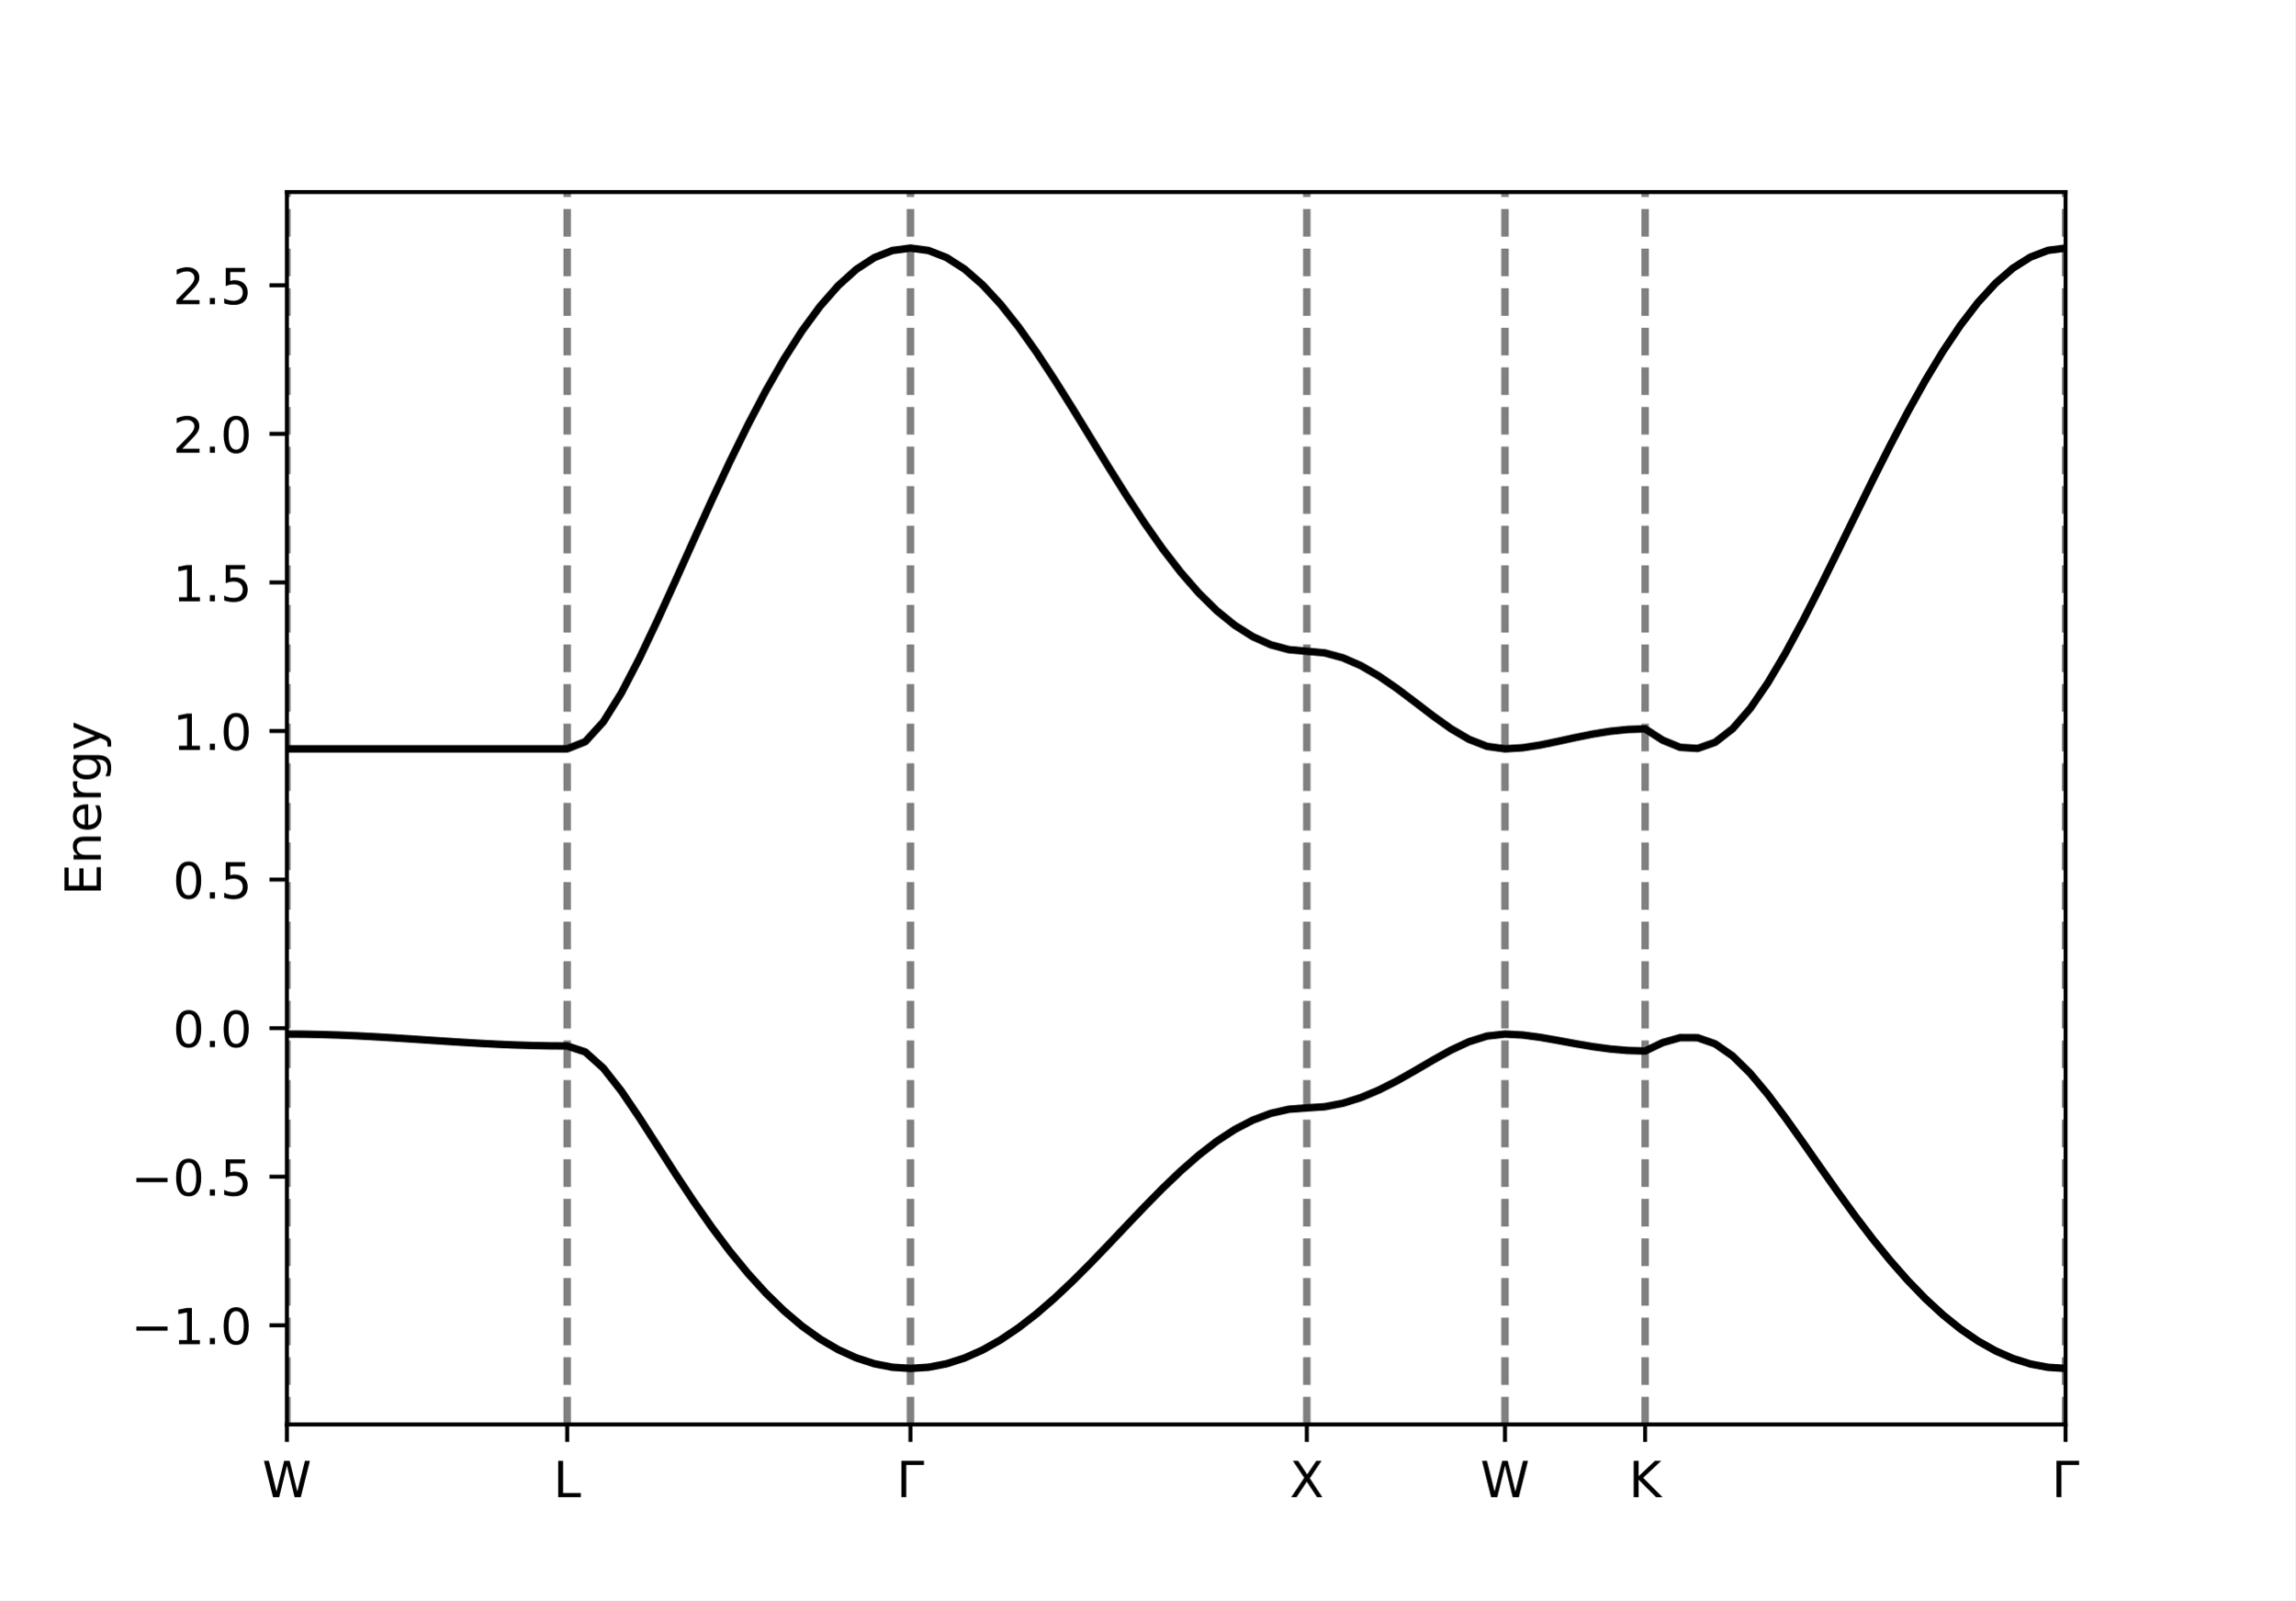
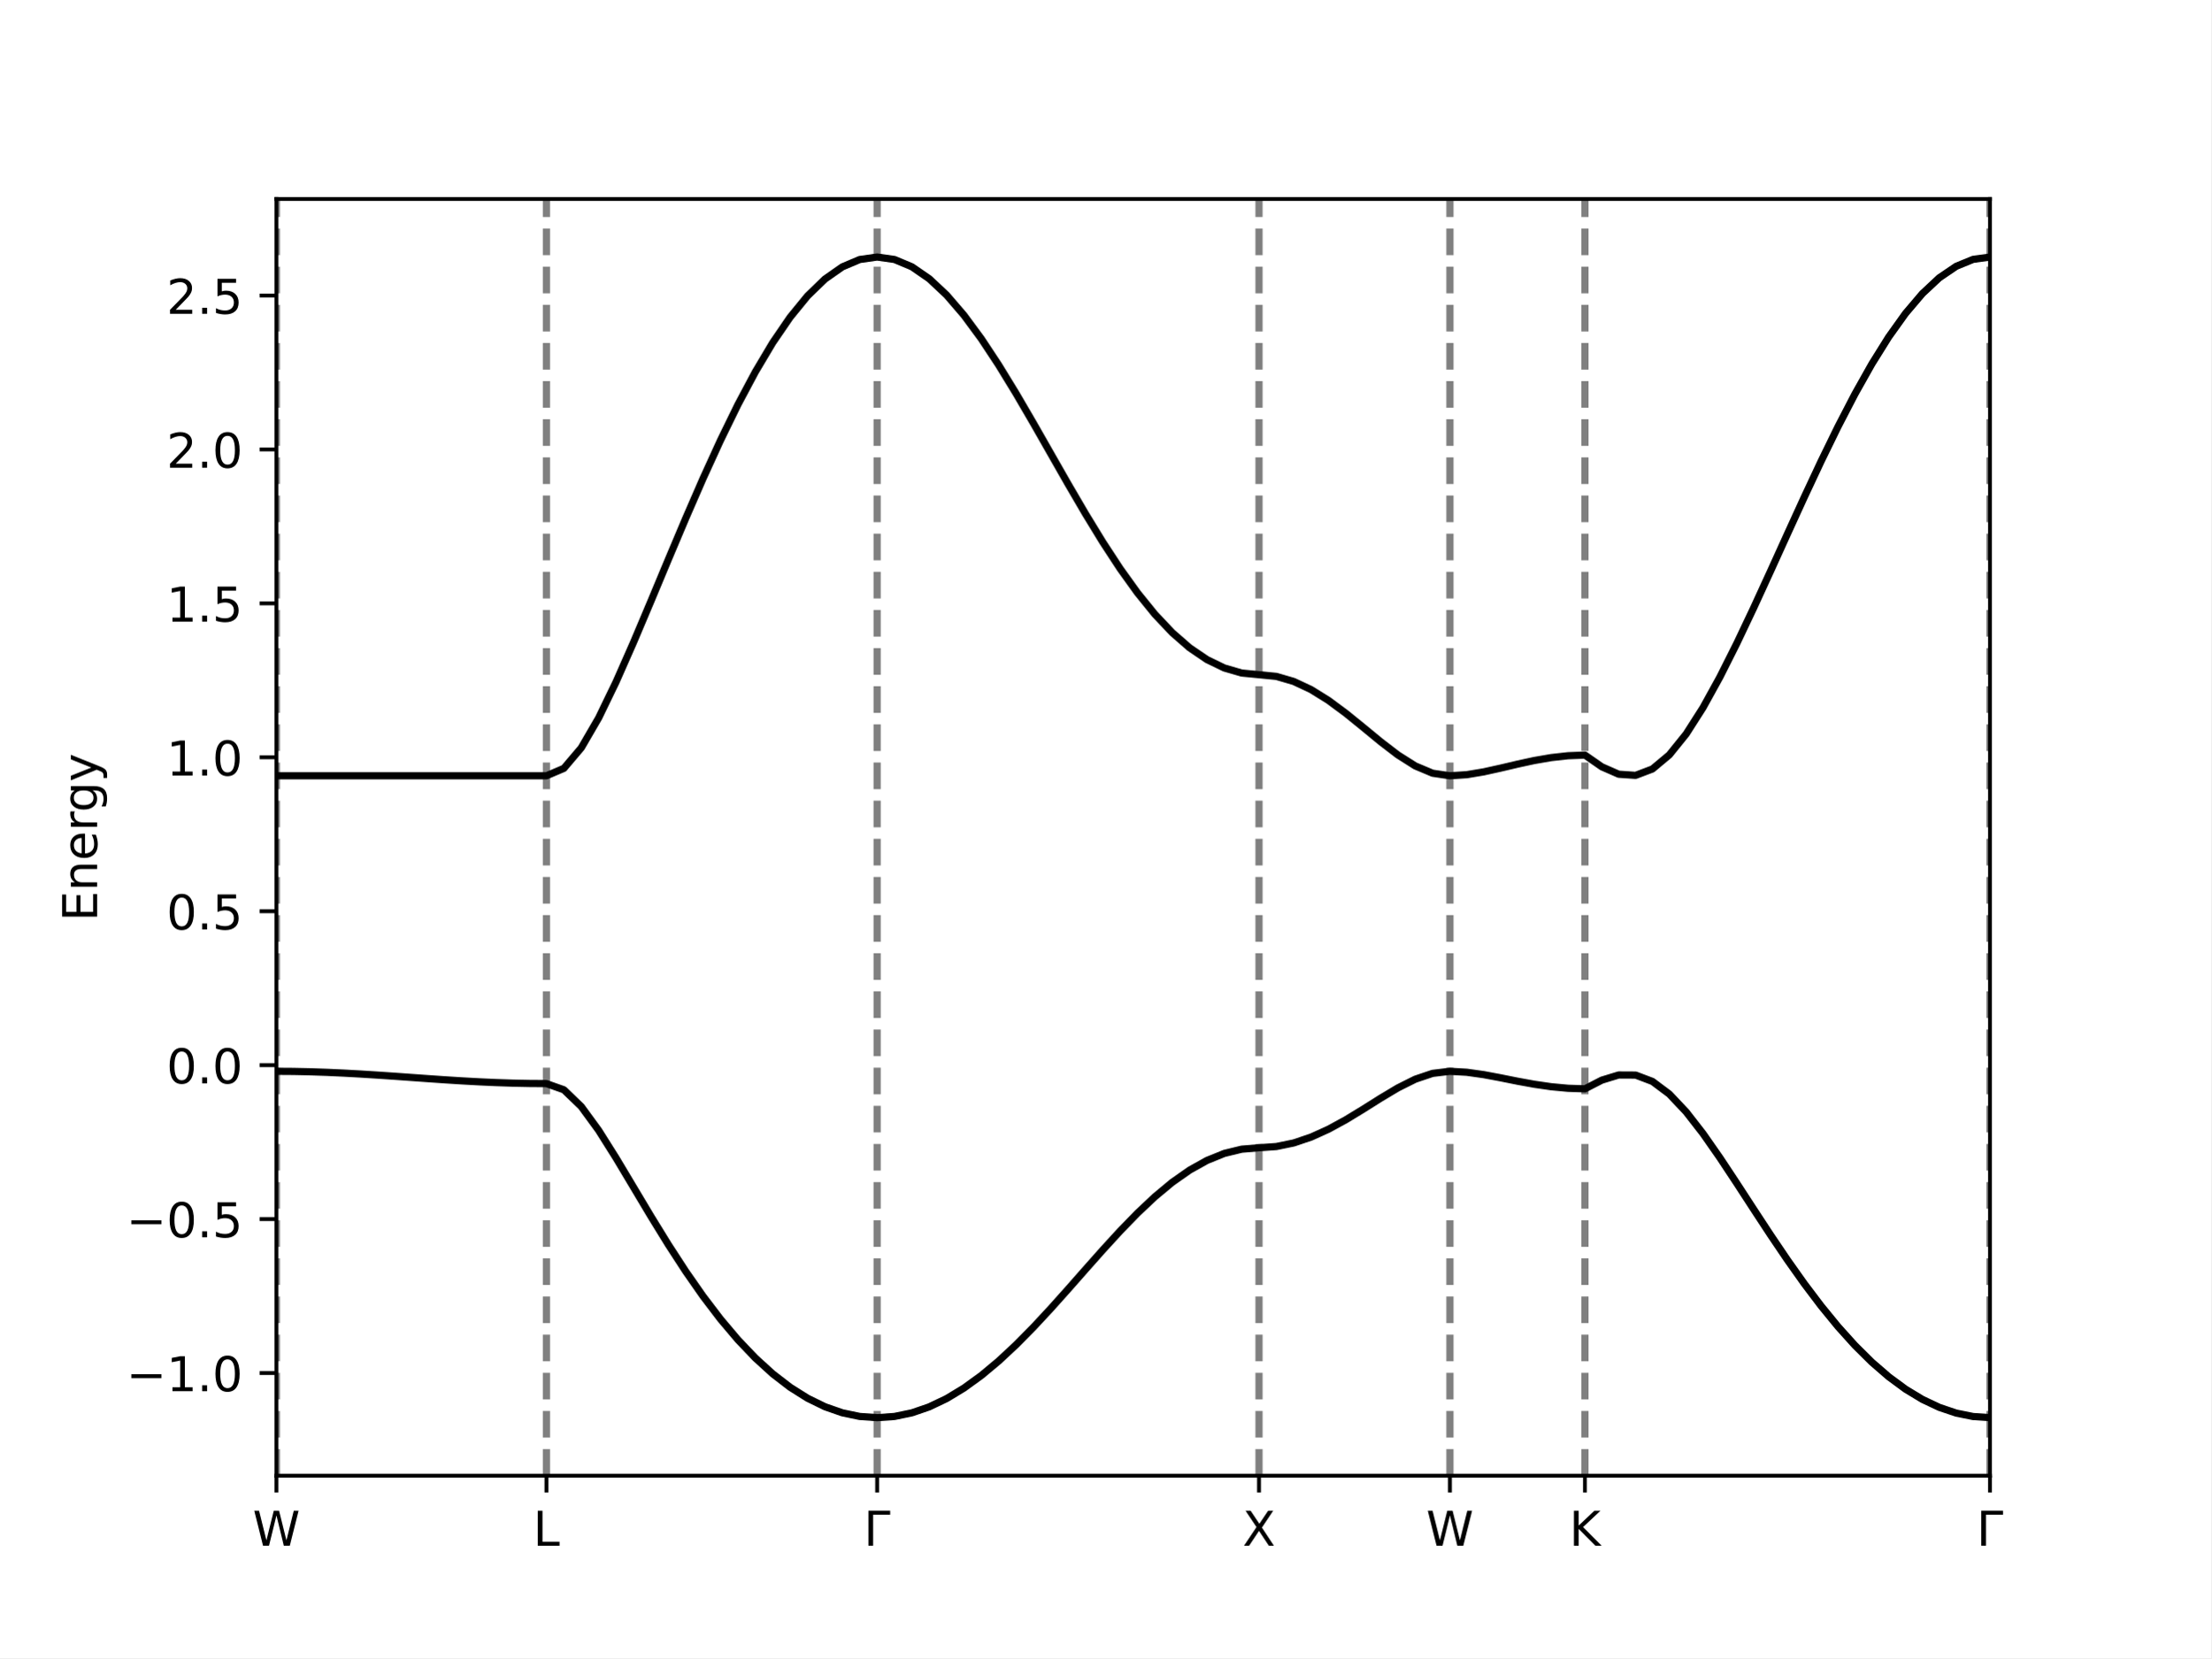
- <svg xmlns="http://www.w3.org/2000/svg" xmlns:xlink="http://www.w3.org/1999/xlink" width="460.8pt" height="321.36pt" viewBox="0 0 460.8 321.36" version="1.1">
+ <svg xmlns="http://www.w3.org/2000/svg" xmlns:xlink="http://www.w3.org/1999/xlink" width="460.8pt" height="345.6pt" viewBox="0 0 460.8 345.6" version="1.1">
  <defs>
    <style type="text/css">*{stroke-linejoin: round; stroke-linecap: butt}</style>
  </defs>
  <g id="figure_1">
    <g id="patch_1">
-       <path d="M 0 321.36  L 460.8 321.36  L 460.8 0  L 0 0  z " style="fill: #ffffff" />
+       <path d="M 0 345.6  L 460.8 345.6  L 460.8 0  L 0 0  z " style="fill: #ffffff" />
    </g>
    <g id="axes_1">
      <g id="patch_2">
-         <path d="M 57.6 286.01  L 414.72 286.01  L 414.72 38.563  L 57.6 38.563  z " style="fill: #ffffff" />
+         <path d="M 57.6 307.584  L 414.72 307.584  L 414.72 41.472  L 57.6 41.472  z " style="fill: #ffffff" />
      </g>
      <g id="matplotlib.axis_1">
        <g id="xtick_1">
          <g id="line2d_1">
            <defs>
-               <path id="m7ad0f50689" d="M 0 0  L 0 3.5  " style="stroke: #000000; stroke-width: 0.8" />
+               <path id="mcd73b221c0" d="M 0 0  L 0 3.5  " style="stroke: #000000; stroke-width: 0.8" />
            </defs>
            <g>
-               <use xlink:href="#m7ad0f50689" x="57.6" y="286.01" style="stroke: #000000; stroke-width: 0.8" />
+               <use xlink:href="#mcd73b221c0" x="57.6" y="307.584" style="stroke: #000000; stroke-width: 0.8" />
            </g>
          </g>
          <g id="text_1">
-             <g transform="translate(52.65625 300.6088) scale(0.1 -0.1)">
+             <g transform="translate(52.65625 322.1824) scale(0.1 -0.1)">
              <defs>
                <path id="DejaVuSans-57" d="M 213 4666  L 850 4666  L 1831 722  L 2809 4666  L 3519 4666  L 4500 722  L 5478 4666  L 6119 4666  L 4947 0  L 4153 0  L 3169 4050  L 2175 0  L 1381 0  L 213 4666  z " transform="scale(0.015625)" />
              </defs>
              <use xlink:href="#DejaVuSans-57" />
            </g>
          </g>
        </g>
        <g id="xtick_2">
          <g id="line2d_2">
            <g>
-               <use xlink:href="#m7ad0f50689" x="113.874" y="286.01" style="stroke: #000000; stroke-width: 0.8" />
+               <use xlink:href="#mcd73b221c0" x="113.874" y="307.584" style="stroke: #000000; stroke-width: 0.8" />
            </g>
          </g>
          <g id="text_2">
-             <g transform="translate(111.0883 300.6088) scale(0.1 -0.1)">
+             <g transform="translate(111.0883 322.1824) scale(0.1 -0.1)">
              <defs>
                <path id="DejaVuSans-4c" d="M 628 4666  L 1259 4666  L 1259 531  L 3531 531  L 3531 0  L 628 0  L 628 4666  z " transform="scale(0.015625)" />
              </defs>
              <use xlink:href="#DejaVuSans-4c" />
            </g>
          </g>
        </g>
        <g id="xtick_3">
          <g id="line2d_3">
            <g>
-               <use xlink:href="#m7ad0f50689" x="182.796" y="286.01" style="stroke: #000000; stroke-width: 0.8" />
+               <use xlink:href="#mcd73b221c0" x="182.796" y="307.584" style="stroke: #000000; stroke-width: 0.8" />
            </g>
          </g>
          <g id="text_3">
-             <g transform="translate(179.9958 300.6088) scale(0.1 -0.1)">
+             <g transform="translate(179.9958 322.1824) scale(0.1 -0.1)">
              <defs>
                <path id="DejaVuSans-393" d="M 628 0  L 628 4666  L 3531 4666  L 3531 4134  L 1259 4134  L 1259 0  L 628 0  z " transform="scale(0.015625)" />
              </defs>
              <use xlink:href="#DejaVuSans-393" transform="translate(0 0.09375)" />
            </g>
          </g>
        </g>
        <g id="xtick_4">
          <g id="line2d_4">
            <g>
-               <use xlink:href="#m7ad0f50689" x="262.38" y="286.01" style="stroke: #000000; stroke-width: 0.8" />
+               <use xlink:href="#mcd73b221c0" x="262.38" y="307.584" style="stroke: #000000; stroke-width: 0.8" />
            </g>
          </g>
          <g id="text_4">
-             <g transform="translate(258.9546 300.6088) scale(0.1 -0.1)">
+             <g transform="translate(258.9546 322.1824) scale(0.1 -0.1)">
              <defs>
                <path id="DejaVuSans-58" d="M 403 4666  L 1081 4666  L 2241 2931  L 3406 4666  L 4084 4666  L 2584 2425  L 4184 0  L 3506 0  L 2194 1984  L 872 0  L 191 0  L 1856 2491  L 403 4666  z " transform="scale(0.015625)" />
              </defs>
              <use xlink:href="#DejaVuSans-58" />
            </g>
          </g>
        </g>
        <g id="xtick_5">
          <g id="line2d_5">
            <g>
-               <use xlink:href="#m7ad0f50689" x="302.172" y="286.01" style="stroke: #000000; stroke-width: 0.8" />
+               <use xlink:href="#mcd73b221c0" x="302.172" y="307.584" style="stroke: #000000; stroke-width: 0.8" />
            </g>
          </g>
          <g id="text_5">
-             <g transform="translate(297.2278 300.6088) scale(0.1 -0.1)">
+             <g transform="translate(297.2278 322.1824) scale(0.1 -0.1)">
              <use xlink:href="#DejaVuSans-57" />
            </g>
          </g>
        </g>
        <g id="xtick_6">
          <g id="line2d_6">
            <g>
-               <use xlink:href="#m7ad0f50689" x="330.309" y="286.01" style="stroke: #000000; stroke-width: 0.8" />
+               <use xlink:href="#mcd73b221c0" x="330.309" y="307.584" style="stroke: #000000; stroke-width: 0.8" />
            </g>
          </g>
          <g id="text_6">
-             <g transform="translate(327.0297 300.6088) scale(0.1 -0.1)">
+             <g transform="translate(327.0297 322.1824) scale(0.1 -0.1)">
              <defs>
                <path id="DejaVuSans-4b" d="M 628 4666  L 1259 4666  L 1259 2694  L 3353 4666  L 4166 4666  L 1850 2491  L 4331 0  L 3500 0  L 1259 2247  L 1259 0  L 628 0  L 628 4666  z " transform="scale(0.015625)" />
              </defs>
              <use xlink:href="#DejaVuSans-4b" />
            </g>
          </g>
        </g>
        <g id="xtick_7">
          <g id="line2d_7">
            <g>
-               <use xlink:href="#m7ad0f50689" x="414.72" y="286.01" style="stroke: #000000; stroke-width: 0.8" />
+               <use xlink:href="#mcd73b221c0" x="414.72" y="307.584" style="stroke: #000000; stroke-width: 0.8" />
            </g>
          </g>
          <g id="text_7">
-             <g transform="translate(411.92 300.6088) scale(0.1 -0.1)">
+             <g transform="translate(411.92 322.1824) scale(0.1 -0.1)">
              <use xlink:href="#DejaVuSans-393" transform="translate(0 0.09375)" />
            </g>
          </g>
        </g>
      </g>
      <g id="matplotlib.axis_2">
        <g id="ytick_1">
          <g id="line2d_8">
            <defs>
-               <path id="mf1db0ad28c" d="M 0 0  L -3.5 0  " style="stroke: #000000; stroke-width: 0.8" />
+               <path id="m9cd5016b59" d="M 0 0  L -3.5 0  " style="stroke: #000000; stroke-width: 0.8" />
            </defs>
            <g>
-               <use xlink:href="#mf1db0ad28c" x="57.6" y="266.105" style="stroke: #000000; stroke-width: 0.8" />
+               <use xlink:href="#m9cd5016b59" x="57.6" y="286.177" style="stroke: #000000; stroke-width: 0.8" />
            </g>
          </g>
          <g id="text_8">
-             <g transform="translate(26.31719 269.9045) scale(0.1 -0.1)">
+             <g transform="translate(26.31719 289.9767) scale(0.1 -0.1)">
              <defs>
                <path id="DejaVuSans-2212" d="M 678 2272  L 4684 2272  L 4684 1741  L 678 1741  L 678 2272  z " transform="scale(0.015625)" />
                <path id="DejaVuSans-31" d="M 794 531  L 1825 531  L 1825 4091  L 703 3866  L 703 4441  L 1819 4666  L 2450 4666  L 2450 531  L 3481 531  L 3481 0  L 794 0  L 794 531  z " transform="scale(0.015625)" />
                <path id="DejaVuSans-2e" d="M 684 794  L 1344 794  L 1344 0  L 684 0  L 684 794  z " transform="scale(0.015625)" />
                <path id="DejaVuSans-30" d="M 2034 4250  Q 1547 4250 1301 3770  Q 1056 3291 1056 2328  Q 1056 1369 1301 889  Q 1547 409 2034 409  Q 2525 409 2770 889  Q 3016 1369 3016 2328  Q 3016 3291 2770 3770  Q 2525 4250 2034 4250  z M 2034 4750  Q 2819 4750 3233 4129  Q 3647 3509 3647 2328  Q 3647 1150 3233 529  Q 2819 -91 2034 -91  Q 1250 -91 836 529  Q 422 1150 422 2328  Q 422 3509 836 4129  Q 1250 4750 2034 4750  z " transform="scale(0.015625)" />
              </defs>
              <use xlink:href="#DejaVuSans-2212" />
              <use xlink:href="#DejaVuSans-31" x="83.789" />
              <use xlink:href="#DejaVuSans-2e" x="147.412" />
              <use xlink:href="#DejaVuSans-30" x="179.199" />
            </g>
          </g>
        </g>
        <g id="ytick_2">
          <g id="line2d_9">
            <g>
-               <use xlink:href="#mf1db0ad28c" x="57.6" y="236.272" style="stroke: #000000; stroke-width: 0.8" />
+               <use xlink:href="#m9cd5016b59" x="57.6" y="254.094" style="stroke: #000000; stroke-width: 0.8" />
            </g>
          </g>
          <g id="text_9">
-             <g transform="translate(26.31719 240.0716) scale(0.1 -0.1)">
+             <g transform="translate(26.31719 257.8935) scale(0.1 -0.1)">
              <defs>
                <path id="DejaVuSans-35" d="M 691 4666  L 3169 4666  L 3169 4134  L 1269 4134  L 1269 2991  Q 1406 3038 1543 3061  Q 1681 3084 1819 3084  Q 2600 3084 3056 2656  Q 3513 2228 3513 1497  Q 3513 744 3044 326  Q 2575 -91 1722 -91  Q 1428 -91 1123 -41  Q 819 9 494 109  L 494 744  Q 775 591 1075 516  Q 1375 441 1709 441  Q 2250 441 2565 725  Q 2881 1009 2881 1497  Q 2881 1984 2565 2268  Q 2250 2553 1709 2553  Q 1456 2553 1204 2497  Q 953 2441 691 2322  L 691 4666  z " transform="scale(0.015625)" />
              </defs>
              <use xlink:href="#DejaVuSans-2212" />
              <use xlink:href="#DejaVuSans-30" x="83.789" />
              <use xlink:href="#DejaVuSans-2e" x="147.412" />
              <use xlink:href="#DejaVuSans-35" x="179.199" />
            </g>
          </g>
        </g>
        <g id="ytick_3">
          <g id="line2d_10">
            <g>
-               <use xlink:href="#mf1db0ad28c" x="57.6" y="206.44" style="stroke: #000000; stroke-width: 0.8" />
+               <use xlink:href="#m9cd5016b59" x="57.6" y="222.011" style="stroke: #000000; stroke-width: 0.8" />
            </g>
          </g>
          <g id="text_10">
-             <g transform="translate(34.69687 210.2387) scale(0.1 -0.1)">
+             <g transform="translate(34.69687 225.8103) scale(0.1 -0.1)">
              <use xlink:href="#DejaVuSans-30" />
              <use xlink:href="#DejaVuSans-2e" x="63.623" />
              <use xlink:href="#DejaVuSans-30" x="95.41" />
            </g>
          </g>
        </g>
        <g id="ytick_4">
          <g id="line2d_11">
            <g>
-               <use xlink:href="#mf1db0ad28c" x="57.6" y="176.607" style="stroke: #000000; stroke-width: 0.8" />
+               <use xlink:href="#m9cd5016b59" x="57.6" y="189.928" style="stroke: #000000; stroke-width: 0.8" />
            </g>
          </g>
          <g id="text_11">
-             <g transform="translate(34.69687 180.4058) scale(0.1 -0.1)">
+             <g transform="translate(34.69687 193.7271) scale(0.1 -0.1)">
              <use xlink:href="#DejaVuSans-30" />
              <use xlink:href="#DejaVuSans-2e" x="63.623" />
              <use xlink:href="#DejaVuSans-35" x="95.41" />
            </g>
          </g>
        </g>
        <g id="ytick_5">
          <g id="line2d_12">
            <g>
-               <use xlink:href="#mf1db0ad28c" x="57.6" y="146.774" style="stroke: #000000; stroke-width: 0.8" />
+               <use xlink:href="#m9cd5016b59" x="57.6" y="157.845" style="stroke: #000000; stroke-width: 0.8" />
            </g>
          </g>
          <g id="text_12">
-             <g transform="translate(34.69687 150.5729) scale(0.1 -0.1)">
+             <g transform="translate(34.69687 161.644) scale(0.1 -0.1)">
              <use xlink:href="#DejaVuSans-31" />
              <use xlink:href="#DejaVuSans-2e" x="63.623" />
              <use xlink:href="#DejaVuSans-30" x="95.41" />
            </g>
          </g>
        </g>
        <g id="ytick_6">
          <g id="line2d_13">
            <g>
-               <use xlink:href="#mf1db0ad28c" x="57.6" y="116.941" style="stroke: #000000; stroke-width: 0.8" />
+               <use xlink:href="#m9cd5016b59" x="57.6" y="125.762" style="stroke: #000000; stroke-width: 0.8" />
            </g>
          </g>
          <g id="text_13">
-             <g transform="translate(34.69687 120.74) scale(0.1 -0.1)">
+             <g transform="translate(34.69687 129.5608) scale(0.1 -0.1)">
              <use xlink:href="#DejaVuSans-31" />
              <use xlink:href="#DejaVuSans-2e" x="63.623" />
              <use xlink:href="#DejaVuSans-35" x="95.41" />
            </g>
          </g>
        </g>
        <g id="ytick_7">
          <g id="line2d_14">
            <g>
-               <use xlink:href="#mf1db0ad28c" x="57.6" y="87.108" style="stroke: #000000; stroke-width: 0.8" />
+               <use xlink:href="#m9cd5016b59" x="57.6" y="93.678" style="stroke: #000000; stroke-width: 0.8" />
            </g>
          </g>
          <g id="text_14">
-             <g transform="translate(34.69687 90.90709) scale(0.1 -0.1)">
+             <g transform="translate(34.69687 97.47759) scale(0.1 -0.1)">
              <defs>
                <path id="DejaVuSans-32" d="M 1228 531  L 3431 531  L 3431 0  L 469 0  L 469 531  Q 828 903 1448 1529  Q 2069 2156 2228 2338  Q 2531 2678 2651 2914  Q 2772 3150 2772 3378  Q 2772 3750 2511 3984  Q 2250 4219 1831 4219  Q 1534 4219 1204 4116  Q 875 4013 500 3803  L 500 4441  Q 881 4594 1212 4672  Q 1544 4750 1819 4750  Q 2544 4750 2975 4387  Q 3406 4025 3406 3419  Q 3406 3131 3298 2873  Q 3191 2616 2906 2266  Q 2828 2175 2409 1742  Q 1991 1309 1228 531  z " transform="scale(0.015625)" />
              </defs>
              <use xlink:href="#DejaVuSans-32" />
              <use xlink:href="#DejaVuSans-2e" x="63.623" />
              <use xlink:href="#DejaVuSans-30" x="95.41" />
            </g>
          </g>
        </g>
        <g id="ytick_8">
          <g id="line2d_15">
            <g>
-               <use xlink:href="#mf1db0ad28c" x="57.6" y="57.275" style="stroke: #000000; stroke-width: 0.8" />
+               <use xlink:href="#m9cd5016b59" x="57.6" y="61.595" style="stroke: #000000; stroke-width: 0.8" />
            </g>
          </g>
          <g id="text_15">
-             <g transform="translate(34.69687 61.07418) scale(0.1 -0.1)">
+             <g transform="translate(34.69687 65.3944) scale(0.1 -0.1)">
              <use xlink:href="#DejaVuSans-32" />
              <use xlink:href="#DejaVuSans-2e" x="63.623" />
              <use xlink:href="#DejaVuSans-35" x="95.41" />
            </g>
          </g>
        </g>
        <g id="text_16">
-           <g transform="translate(20.2375 179.793) rotate(-90) scale(0.1 -0.1)">
+           <g transform="translate(20.2375 192.0342) rotate(-90) scale(0.1 -0.1)">
            <defs>
              <path id="DejaVuSans-45" d="M 628 4666  L 3578 4666  L 3578 4134  L 1259 4134  L 1259 2753  L 3481 2753  L 3481 2222  L 1259 2222  L 1259 531  L 3634 531  L 3634 0  L 628 0  L 628 4666  z " transform="scale(0.015625)" />
              <path id="DejaVuSans-6e" d="M 3513 2113  L 3513 0  L 2938 0  L 2938 2094  Q 2938 2591 2744 2837  Q 2550 3084 2163 3084  Q 1697 3084 1428 2787  Q 1159 2491 1159 1978  L 1159 0  L 581 0  L 581 3500  L 1159 3500  L 1159 2956  Q 1366 3272 1645 3428  Q 1925 3584 2291 3584  Q 2894 3584 3203 3211  Q 3513 2838 3513 2113  z " transform="scale(0.015625)" />
              <path id="DejaVuSans-65" d="M 3597 1894  L 3597 1613  L 953 1613  Q 991 1019 1311 708  Q 1631 397 2203 397  Q 2534 397 2845 478  Q 3156 559 3463 722  L 3463 178  Q 3153 47 2828 -22  Q 2503 -91 2169 -91  Q 1331 -91 842 396  Q 353 884 353 1716  Q 353 2575 817 3079  Q 1281 3584 2069 3584  Q 2775 3584 3186 3129  Q 3597 2675 3597 1894  z M 3022 2063  Q 3016 2534 2758 2815  Q 2500 3097 2075 3097  Q 1594 3097 1305 2825  Q 1016 2553 972 2059  L 3022 2063  z " transform="scale(0.015625)" />
              <path id="DejaVuSans-72" d="M 2631 2963  Q 2534 3019 2420 3045  Q 2306 3072 2169 3072  Q 1681 3072 1420 2755  Q 1159 2438 1159 1844  L 1159 0  L 581 0  L 581 3500  L 1159 3500  L 1159 2956  Q 1341 3275 1631 3429  Q 1922 3584 2338 3584  Q 2397 3584 2469 3576  Q 2541 3569 2628 3553  L 2631 2963  z " transform="scale(0.015625)" />
              <path id="DejaVuSans-67" d="M 2906 1791  Q 2906 2416 2648 2759  Q 2391 3103 1925 3103  Q 1463 3103 1205 2759  Q 947 2416 947 1791  Q 947 1169 1205 825  Q 1463 481 1925 481  Q 2391 481 2648 825  Q 2906 1169 2906 1791  z M 3481 434  Q 3481 -459 3084 -895  Q 2688 -1331 1869 -1331  Q 1566 -1331 1297 -1286  Q 1028 -1241 775 -1147  L 775 -588  Q 1028 -725 1275 -790  Q 1522 -856 1778 -856  Q 2344 -856 2625 -561  Q 2906 -266 2906 331  L 2906 616  Q 2728 306 2450 153  Q 2172 0 1784 0  Q 1141 0 747 490  Q 353 981 353 1791  Q 353 2603 747 3093  Q 1141 3584 1784 3584  Q 2172 3584 2450 3431  Q 2728 3278 2906 2969  L 2906 3500  L 3481 3500  L 3481 434  z " transform="scale(0.015625)" />
              <path id="DejaVuSans-79" d="M 2059 -325  Q 1816 -950 1584 -1140  Q 1353 -1331 966 -1331  L 506 -1331  L 506 -850  L 844 -850  Q 1081 -850 1212 -737  Q 1344 -625 1503 -206  L 1606 56  L 191 3500  L 800 3500  L 1894 763  L 2988 3500  L 3597 3500  L 2059 -325  z " transform="scale(0.015625)" />
            </defs>
            <use xlink:href="#DejaVuSans-45" />
            <use xlink:href="#DejaVuSans-6e" x="63.184" />
            <use xlink:href="#DejaVuSans-65" x="126.562" />
            <use xlink:href="#DejaVuSans-72" x="188.086" />
            <use xlink:href="#DejaVuSans-67" x="227.449" />
            <use xlink:href="#DejaVuSans-79" x="290.926" />
          </g>
        </g>
      </g>
      <g id="line2d_16">
-         <path d="M 57.6 286.01  L 57.6 38.563  " clip-path="url(#pb8d5e932ec)" style="fill: none; stroke-dasharray: 5.55,2.4; stroke-dashoffset: 0; stroke: #808080; stroke-width: 1.5" />
+         <path d="M 57.6 307.584  L 57.6 41.472  " clip-path="url(#pe66b03d86c)" style="fill: none; stroke-dasharray: 5.55,2.4; stroke-dashoffset: 0; stroke: #808080; stroke-width: 1.5" />
      </g>
      <g id="line2d_17">
-         <path d="M 113.874 286.01  L 113.874 38.563  " clip-path="url(#pb8d5e932ec)" style="fill: none; stroke-dasharray: 5.55,2.4; stroke-dashoffset: 0; stroke: #808080; stroke-width: 1.5" />
+         <path d="M 113.874 307.584  L 113.874 41.472  " clip-path="url(#pe66b03d86c)" style="fill: none; stroke-dasharray: 5.55,2.4; stroke-dashoffset: 0; stroke: #808080; stroke-width: 1.5" />
      </g>
      <g id="line2d_18">
-         <path d="M 182.796 286.01  L 182.796 38.563  " clip-path="url(#pb8d5e932ec)" style="fill: none; stroke-dasharray: 5.55,2.4; stroke-dashoffset: 0; stroke: #808080; stroke-width: 1.5" />
+         <path d="M 182.796 307.584  L 182.796 41.472  " clip-path="url(#pe66b03d86c)" style="fill: none; stroke-dasharray: 5.55,2.4; stroke-dashoffset: 0; stroke: #808080; stroke-width: 1.5" />
      </g>
      <g id="line2d_19">
-         <path d="M 262.38 286.01  L 262.38 38.563  " clip-path="url(#pb8d5e932ec)" style="fill: none; stroke-dasharray: 5.55,2.4; stroke-dashoffset: 0; stroke: #808080; stroke-width: 1.5" />
+         <path d="M 262.38 307.584  L 262.38 41.472  " clip-path="url(#pe66b03d86c)" style="fill: none; stroke-dasharray: 5.55,2.4; stroke-dashoffset: 0; stroke: #808080; stroke-width: 1.5" />
      </g>
      <g id="line2d_20">
-         <path d="M 302.172 286.01  L 302.172 38.563  " clip-path="url(#pb8d5e932ec)" style="fill: none; stroke-dasharray: 5.55,2.4; stroke-dashoffset: 0; stroke: #808080; stroke-width: 1.5" />
+         <path d="M 302.172 307.584  L 302.172 41.472  " clip-path="url(#pe66b03d86c)" style="fill: none; stroke-dasharray: 5.55,2.4; stroke-dashoffset: 0; stroke: #808080; stroke-width: 1.5" />
      </g>
      <g id="line2d_21">
-         <path d="M 330.309 286.01  L 330.309 38.563  " clip-path="url(#pb8d5e932ec)" style="fill: none; stroke-dasharray: 5.55,2.4; stroke-dashoffset: 0; stroke: #808080; stroke-width: 1.5" />
+         <path d="M 330.309 307.584  L 330.309 41.472  " clip-path="url(#pe66b03d86c)" style="fill: none; stroke-dasharray: 5.55,2.4; stroke-dashoffset: 0; stroke: #808080; stroke-width: 1.5" />
      </g>
      <g id="line2d_22">
-         <path d="M 414.72 286.01  L 414.72 38.563  " clip-path="url(#pb8d5e932ec)" style="fill: none; stroke-dasharray: 5.55,2.4; stroke-dashoffset: 0; stroke: #808080; stroke-width: 1.5" />
+         <path d="M 414.72 307.584  L 414.72 41.472  " clip-path="url(#pe66b03d86c)" style="fill: none; stroke-dasharray: 5.55,2.4; stroke-dashoffset: 0; stroke: #808080; stroke-width: 1.5" />
      </g>
      <g id="line2d_23">
-         <path d="M 57.6 207.633  L 61.117 207.656  L 64.634 207.724  L 68.151 207.834  L 71.669 207.982  L 75.186 208.163  L 78.703 208.369  L 82.22 208.593  L 85.737 208.826  L 89.254 209.059  L 92.771 209.283  L 96.289 209.489  L 99.806 209.67  L 103.323 209.818  L 106.84 209.929  L 110.357 209.997  L 113.874 210.019  L 117.502 211.211  L 121.129 214.462  L 124.757 219.083  L 128.384 224.438  L 132.012 230.081  L 135.639 235.73  L 139.266 241.206  L 142.894 246.399  L 146.521 251.233  L 150.149 255.661  L 153.776 259.654  L 157.404 263.192  L 161.031 266.264  L 164.659 268.864  L 168.286 270.99  L 171.913 272.642  L 175.541 273.821  L 179.168 274.527  L 182.796 274.763  L 186.413 274.529  L 190.031 273.829  L 193.648 272.671  L 197.266 271.066  L 200.883 269.033  L 204.5 266.596  L 208.118 263.789  L 211.735 260.655  L 215.353 257.246  L 218.97 253.626  L 222.588 249.866  L 226.205 246.047  L 229.823 242.256  L 233.44 238.584  L 237.058 235.121  L 240.675 231.952  L 244.292 229.155  L 247.91 226.792  L 251.527 224.913  L 255.145 223.552  L 258.762 222.728  L 262.38 222.452  L 265.997 222.217  L 269.615 221.519  L 273.232 220.385  L 276.849 218.864  L 280.467 217.028  L 284.084 214.981  L 287.702 212.862  L 291.319 210.852  L 294.937 209.167  L 298.554 208.034  L 302.172 207.633  L 305.689 207.816  L 309.206 208.279  L 312.723 208.895  L 316.24 209.548  L 319.757 210.146  L 323.274 210.621  L 326.791 210.924  L 330.309 211.028  L 333.826 209.344  L 337.343 208.348  L 340.86 208.364  L 344.377 209.599  L 347.894 212.045  L 351.411 215.508  L 354.929 219.715  L 358.446 224.4  L 361.963 229.344  L 365.48 234.374  L 368.997 239.358  L 372.514 244.195  L 376.031 248.807  L 379.549 253.134  L 383.066 257.131  L 386.583 260.763  L 390.1 264.004  L 393.617 266.837  L 397.134 269.248  L 400.651 271.229  L 404.169 272.773  L 407.686 273.878  L 411.203 274.542  L 414.72 274.763  " clip-path="url(#pb8d5e932ec)" style="fill: none; stroke: #000000; stroke-width: 1.5; stroke-linecap: square" />
+         <path d="M 57.6 223.294  L 61.117 223.319  L 64.634 223.392  L 68.151 223.511  L 71.669 223.67  L 75.186 223.865  L 78.703 224.087  L 82.22 224.327  L 85.737 224.578  L 89.254 224.828  L 92.771 225.069  L 96.289 225.291  L 99.806 225.485  L 103.323 225.645  L 106.84 225.763  L 110.357 225.836  L 113.874 225.861  L 117.502 227.143  L 121.129 230.639  L 124.757 235.608  L 128.384 241.367  L 132.012 247.436  L 135.639 253.511  L 139.266 259.401  L 142.894 264.984  L 146.521 270.183  L 150.149 274.946  L 153.776 279.24  L 157.404 283.044  L 161.031 286.348  L 164.659 289.144  L 168.286 291.431  L 171.913 293.207  L 175.541 294.475  L 179.168 295.235  L 182.796 295.488  L 186.413 295.236  L 190.031 294.484  L 193.648 293.239  L 197.266 291.513  L 200.883 289.326  L 204.5 286.705  L 208.118 283.686  L 211.735 280.316  L 215.353 276.65  L 218.97 272.757  L 222.588 268.713  L 226.205 264.606  L 229.823 260.529  L 233.44 256.58  L 237.058 252.856  L 240.675 249.448  L 244.292 246.44  L 247.91 243.899  L 251.527 241.879  L 255.145 240.414  L 258.762 239.528  L 262.38 239.232  L 265.997 238.978  L 269.615 238.228  L 273.232 237.009  L 276.849 235.373  L 280.467 233.399  L 284.084 231.197  L 287.702 228.918  L 291.319 226.756  L 294.937 224.945  L 298.554 223.726  L 302.172 223.294  L 305.689 223.492  L 309.206 223.99  L 312.723 224.651  L 316.24 225.354  L 319.757 225.998  L 323.274 226.508  L 326.791 226.834  L 330.309 226.946  L 333.826 225.135  L 337.343 224.063  L 340.86 224.081  L 344.377 225.409  L 347.894 228.04  L 351.411 231.764  L 354.929 236.288  L 358.446 241.327  L 361.963 246.643  L 365.48 252.053  L 368.997 257.413  L 372.514 262.614  L 376.031 267.574  L 379.549 272.227  L 383.066 276.526  L 386.583 280.432  L 390.1 283.918  L 393.617 286.965  L 397.134 289.558  L 400.651 291.687  L 404.169 293.348  L 407.686 294.536  L 411.203 295.25  L 414.72 295.488  " clip-path="url(#pe66b03d86c)" style="fill: none; stroke: #000000; stroke-width: 1.5; stroke-linecap: square" />
      </g>
      <g id="line2d_24">
-         <path d="M 57.6 150.354  L 61.117 150.354  L 64.634 150.354  L 68.151 150.354  L 71.669 150.354  L 75.186 150.354  L 78.703 150.354  L 82.22 150.354  L 85.737 150.354  L 89.254 150.354  L 92.771 150.354  L 96.289 150.354  L 99.806 150.354  L 103.323 150.354  L 106.84 150.354  L 110.357 150.354  L 113.874 150.354  L 117.502 148.918  L 121.129 144.941  L 124.757 139.133  L 128.384 132.161  L 132.012 124.516  L 135.639 116.534  L 139.266 108.457  L 142.894 100.469  L 146.521 92.719  L 150.149 85.334  L 153.776 78.425  L 157.404 72.091  L 161.031 66.419  L 164.659 61.486  L 168.286 57.358  L 171.913 54.089  L 175.541 51.723  L 179.168 50.29  L 182.796 49.811  L 186.413 50.287  L 190.031 51.703  L 193.648 54.02  L 197.266 57.176  L 200.883 61.086  L 204.5 65.646  L 208.118 70.741  L 211.735 76.239  L 215.353 82.007  L 218.97 87.906  L 222.588 93.801  L 226.205 99.561  L 229.823 105.066  L 233.44 110.208  L 237.058 114.893  L 240.675 119.045  L 244.292 122.608  L 247.91 125.543  L 251.527 127.829  L 255.145 129.46  L 258.762 130.436  L 262.38 130.761  L 265.997 131.093  L 269.615 132.073  L 273.232 133.652  L 276.849 135.744  L 280.467 138.232  L 284.084 140.958  L 287.702 143.729  L 291.319 146.311  L 294.937 148.44  L 298.554 149.856  L 302.172 150.354  L 305.689 150.139  L 309.206 149.596  L 312.723 148.873  L 316.24 148.102  L 319.757 147.393  L 323.274 146.829  L 326.791 146.468  L 330.309 146.344  L 333.826 148.616  L 337.343 150.051  L 340.86 150.274  L 344.377 149.034  L 347.894 146.304  L 351.411 142.249  L 354.929 137.128  L 358.446 131.199  L 361.963 124.692  L 365.48 117.796  L 368.997 110.677  L 372.514 103.479  L 376.031 96.331  L 379.549 89.354  L 383.066 82.661  L 386.583 76.358  L 390.1 70.543  L 393.617 65.306  L 397.134 60.729  L 400.651 56.881  L 404.169 53.825  L 407.686 51.607  L 411.203 50.262  L 414.72 49.811  " clip-path="url(#pb8d5e932ec)" style="fill: none; stroke: #000000; stroke-width: 1.5; stroke-linecap: square" />
+         <path d="M 57.6 161.695  L 61.117 161.695  L 64.634 161.695  L 68.151 161.695  L 71.669 161.695  L 75.186 161.695  L 78.703 161.695  L 82.22 161.695  L 85.737 161.695  L 89.254 161.695  L 92.771 161.695  L 96.289 161.695  L 99.806 161.695  L 103.323 161.695  L 106.84 161.695  L 110.357 161.695  L 113.874 161.695  L 117.502 160.151  L 121.129 155.874  L 124.757 149.627  L 128.384 142.13  L 132.012 133.908  L 135.639 125.324  L 139.266 116.638  L 142.894 108.047  L 146.521 99.713  L 150.149 91.771  L 153.776 84.341  L 157.404 77.529  L 161.031 71.429  L 164.659 66.124  L 168.286 61.684  L 171.913 58.169  L 175.541 55.624  L 179.168 54.084  L 182.796 53.568  L 186.413 54.08  L 190.031 55.603  L 193.648 58.095  L 197.266 61.489  L 200.883 65.693  L 204.5 70.598  L 208.118 76.077  L 211.735 81.99  L 215.353 88.193  L 218.97 94.537  L 222.588 100.876  L 226.205 107.071  L 229.823 112.992  L 233.44 118.521  L 237.058 123.559  L 240.675 128.024  L 244.292 131.856  L 247.91 135.012  L 251.527 137.472  L 255.145 139.225  L 258.762 140.275  L 262.38 140.624  L 265.997 140.981  L 269.615 142.036  L 273.232 143.733  L 276.849 145.983  L 280.467 148.659  L 284.084 151.591  L 287.702 154.571  L 291.319 157.347  L 294.937 159.637  L 298.554 161.159  L 302.172 161.695  L 305.689 161.464  L 309.206 160.88  L 312.723 160.102  L 316.24 159.274  L 319.757 158.511  L 323.274 157.905  L 326.791 157.516  L 330.309 157.383  L 333.826 159.826  L 337.343 161.37  L 340.86 161.609  L 344.377 160.276  L 347.894 157.339  L 351.411 152.979  L 354.929 147.471  L 358.446 141.096  L 361.963 134.097  L 365.48 126.682  L 368.997 119.026  L 372.514 111.284  L 376.031 103.597  L 379.549 96.094  L 383.066 88.896  L 386.583 82.118  L 390.1 75.864  L 393.617 70.232  L 397.134 65.309  L 400.651 61.172  L 404.169 57.885  L 407.686 55.499  L 411.203 54.053  L 414.72 53.568  " clip-path="url(#pe66b03d86c)" style="fill: none; stroke: #000000; stroke-width: 1.5; stroke-linecap: square" />
      </g>
      <g id="patch_3">
-         <path d="M 57.6 286.01  L 57.6 38.563  " style="fill: none; stroke: #000000; stroke-width: 0.8; stroke-linejoin: miter; stroke-linecap: square" />
+         <path d="M 57.6 307.584  L 57.6 41.472  " style="fill: none; stroke: #000000; stroke-width: 0.8; stroke-linejoin: miter; stroke-linecap: square" />
      </g>
      <g id="patch_4">
-         <path d="M 414.72 286.01  L 414.72 38.563  " style="fill: none; stroke: #000000; stroke-width: 0.8; stroke-linejoin: miter; stroke-linecap: square" />
+         <path d="M 414.72 307.584  L 414.72 41.472  " style="fill: none; stroke: #000000; stroke-width: 0.8; stroke-linejoin: miter; stroke-linecap: square" />
      </g>
      <g id="patch_5">
-         <path d="M 57.6 286.01  L 414.72 286.01  " style="fill: none; stroke: #000000; stroke-width: 0.8; stroke-linejoin: miter; stroke-linecap: square" />
+         <path d="M 57.6 307.584  L 414.72 307.584  " style="fill: none; stroke: #000000; stroke-width: 0.8; stroke-linejoin: miter; stroke-linecap: square" />
      </g>
      <g id="patch_6">
-         <path d="M 57.6 38.563  L 414.72 38.563  " style="fill: none; stroke: #000000; stroke-width: 0.8; stroke-linejoin: miter; stroke-linecap: square" />
+         <path d="M 57.6 41.472  L 414.72 41.472  " style="fill: none; stroke: #000000; stroke-width: 0.8; stroke-linejoin: miter; stroke-linecap: square" />
      </g>
    </g>
  </g>
  <defs>
-     <clipPath id="pb8d5e932ec">
-       <rect x="57.6" y="38.563" width="357.12" height="247.447" />
+     <clipPath id="pe66b03d86c">
+       <rect x="57.6" y="41.472" width="357.12" height="266.112" />
    </clipPath>
  </defs>
</svg>
